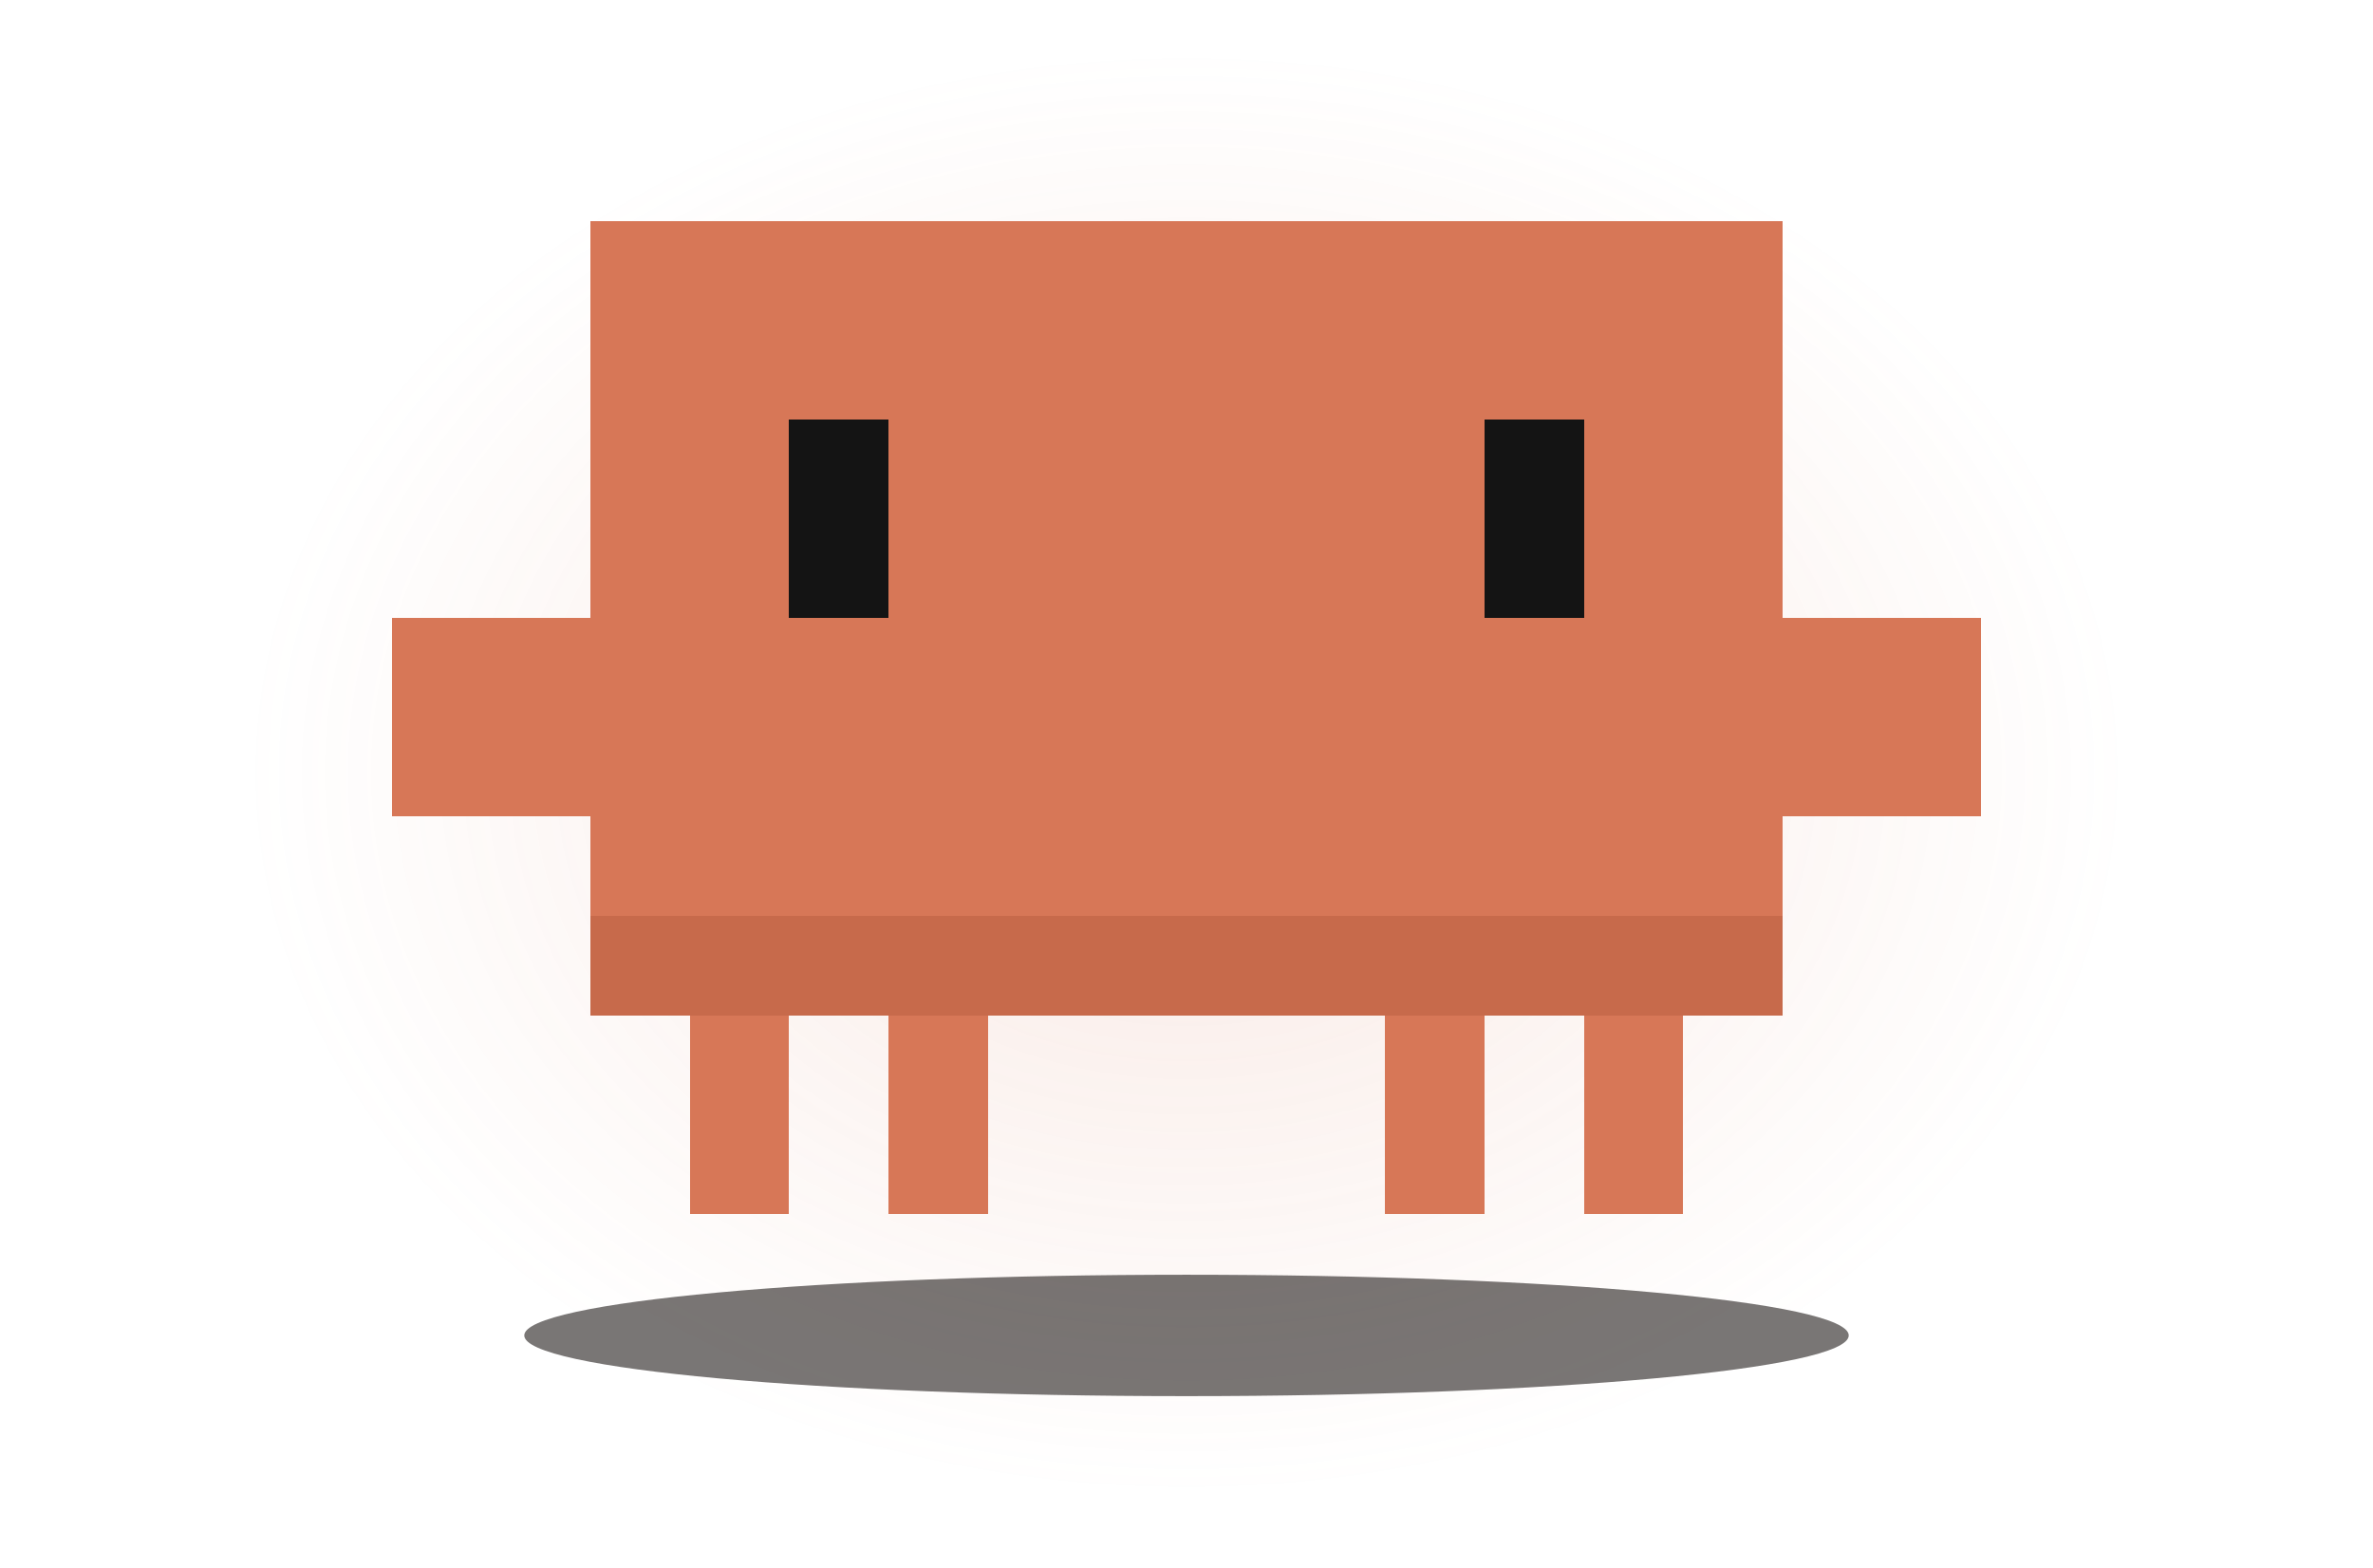
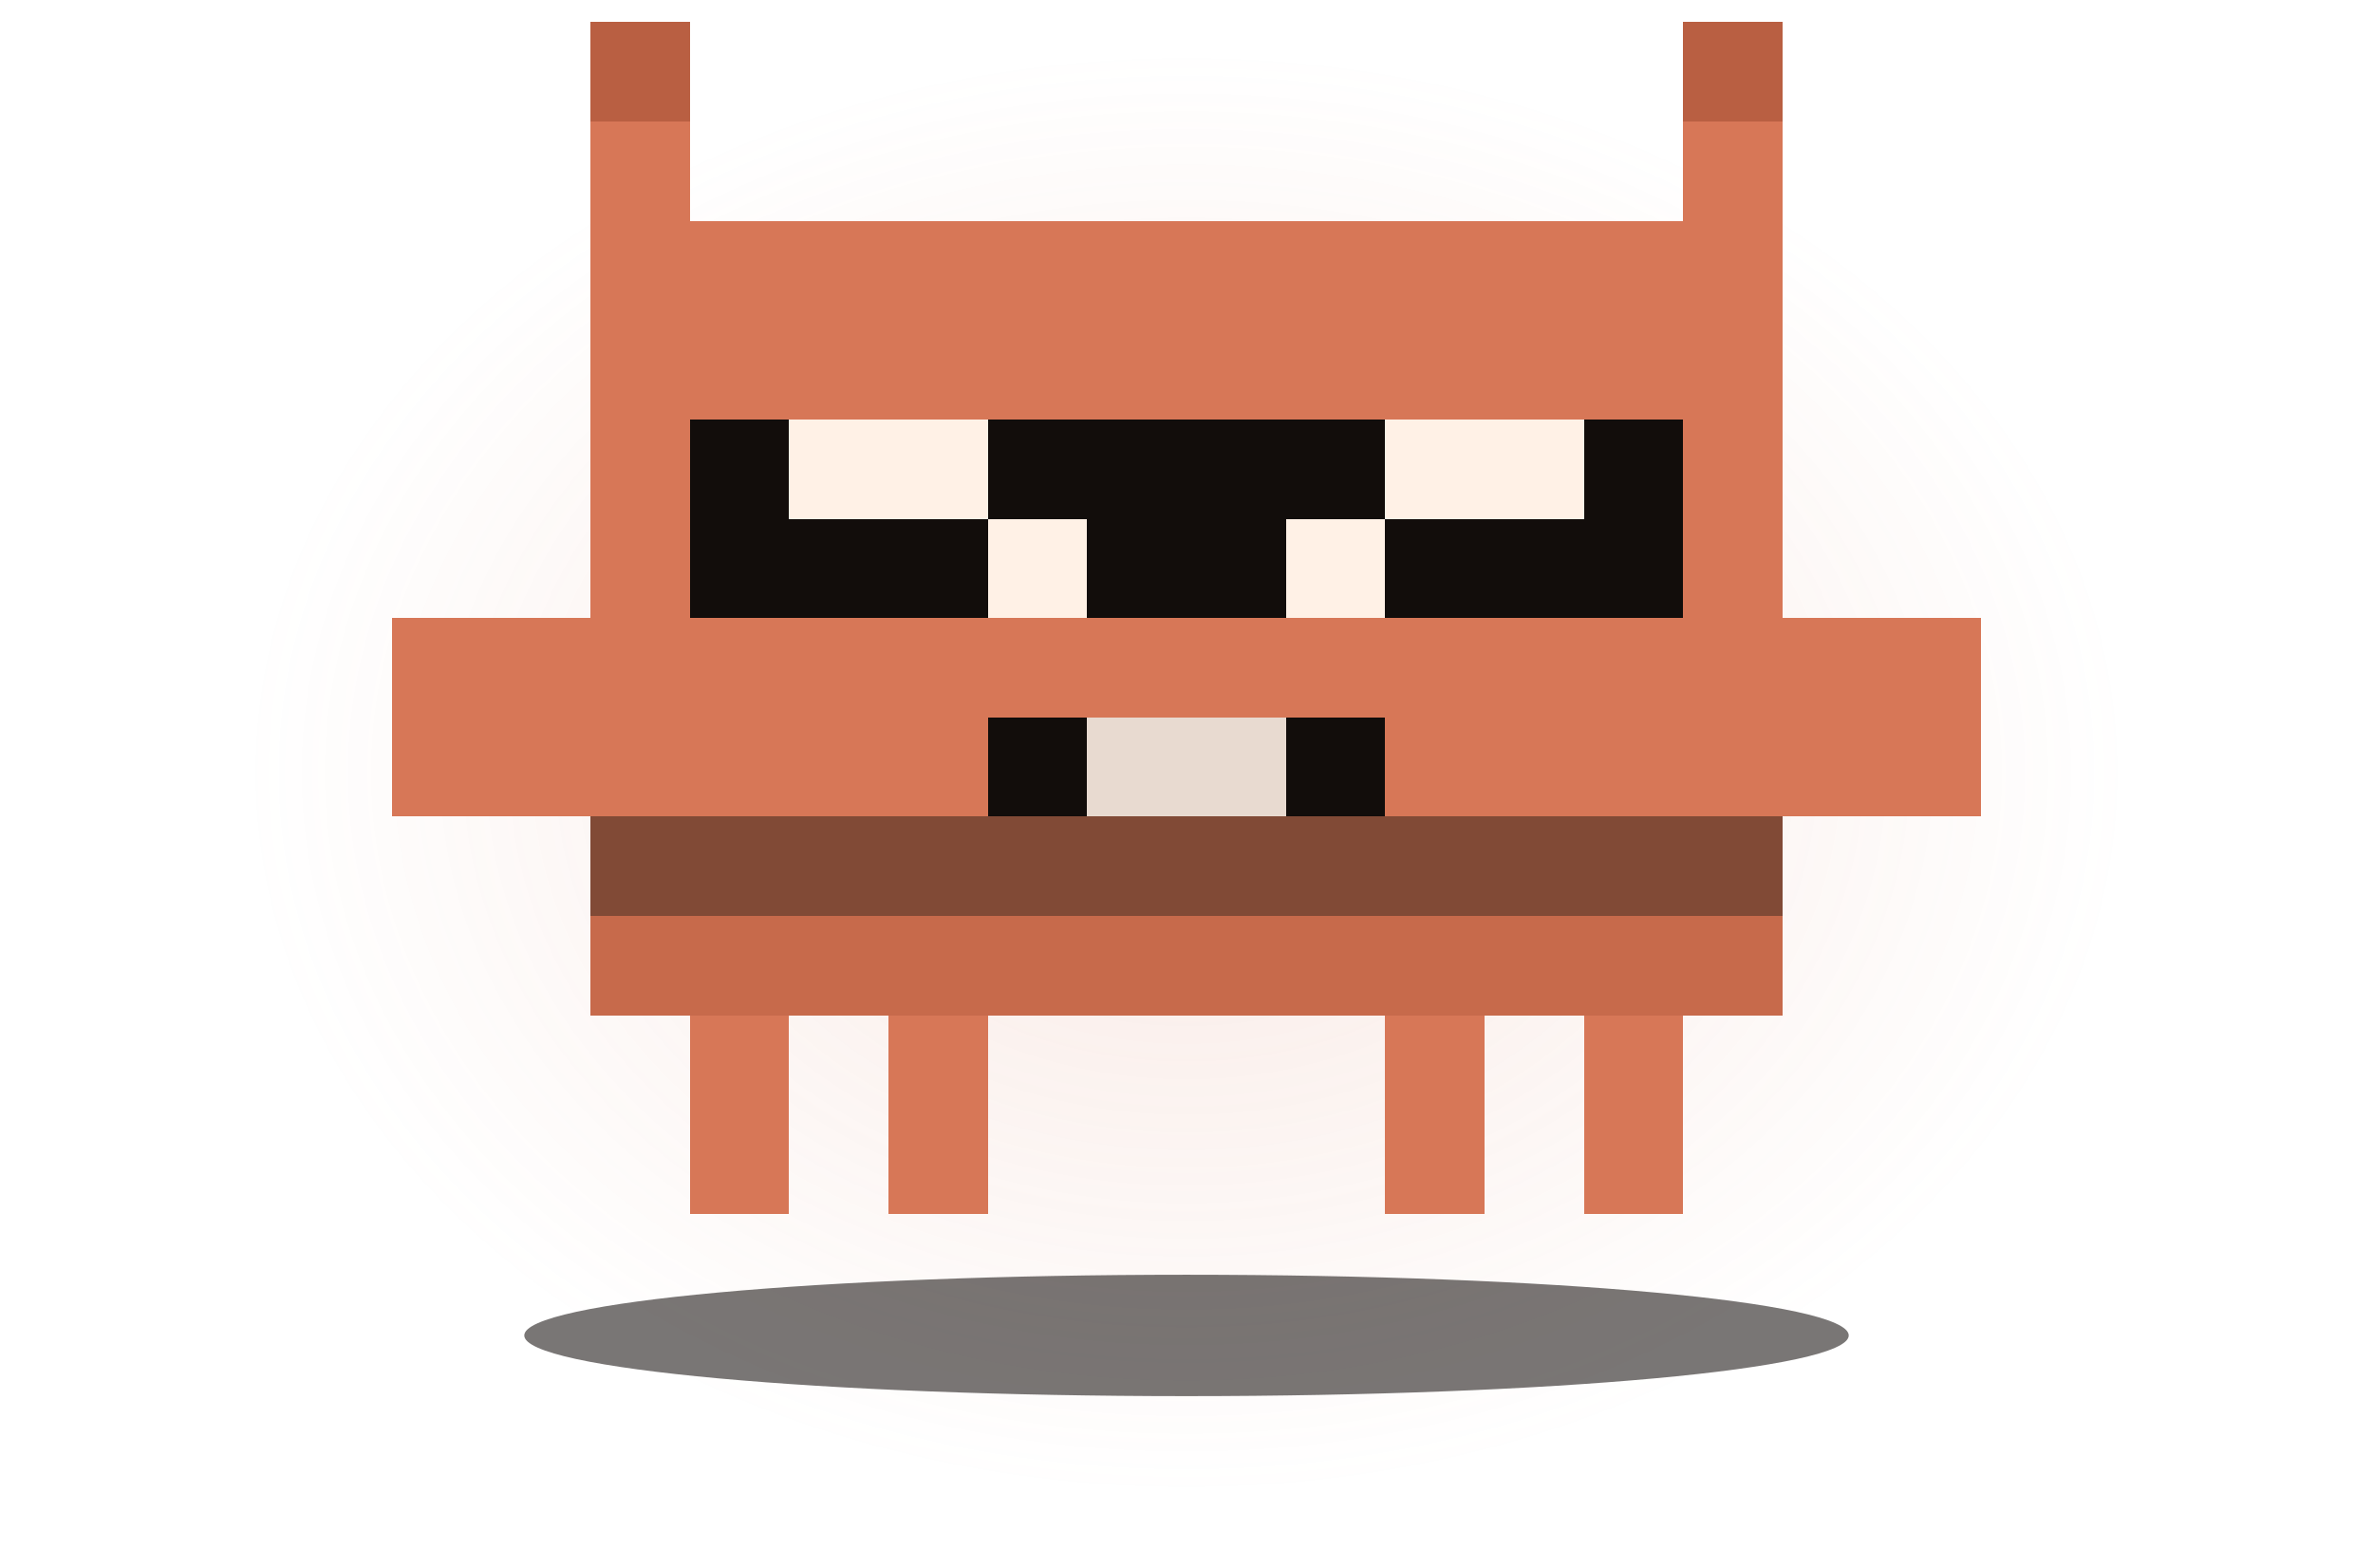
<svg xmlns="http://www.w3.org/2000/svg" width="430" height="284" viewBox="0 0 430 284">
  <defs>
    <radialGradient id="halo">
      <stop stop-color="#D77757" stop-opacity=".16" />
      <stop offset="1" stop-color="#D77757" stop-opacity="0" />
    </radialGradient>
  </defs>
  <ellipse cx="215" cy="140" rx="170" ry="130" fill="url(#halo)" />
  <ellipse cx="215" cy="242" rx="120" ry="11" fill="#0B0705" fill-opacity=".55" />
  <rect x="107" y="40" width="18" height="36" fill="#D77757" shape-rendering="crispEdges" />
  <rect x="125" y="40" width="18" height="36" fill="#D77757" shape-rendering="crispEdges" />
  <rect x="143" y="40" width="18" height="36" fill="#D77757" shape-rendering="crispEdges" />
  <rect x="161" y="40" width="18" height="36" fill="#D77757" shape-rendering="crispEdges" />
  <rect x="179" y="40" width="18" height="36" fill="#D77757" shape-rendering="crispEdges" />
  <rect x="197" y="40" width="18" height="36" fill="#D77757" shape-rendering="crispEdges" />
  <rect x="215" y="40" width="18" height="36" fill="#D77757" shape-rendering="crispEdges" />
  <rect x="233" y="40" width="18" height="36" fill="#D77757" shape-rendering="crispEdges" />
  <rect x="251" y="40" width="18" height="36" fill="#D77757" shape-rendering="crispEdges" />
  <rect x="269" y="40" width="18" height="36" fill="#D77757" shape-rendering="crispEdges" />
  <rect x="287" y="40" width="18" height="36" fill="#D77757" shape-rendering="crispEdges" />
  <rect x="305" y="40" width="18" height="36" fill="#D77757" shape-rendering="crispEdges" />
  <rect x="107" y="76" width="18" height="36" fill="#D77757" shape-rendering="crispEdges" />
  <rect x="125" y="76" width="18" height="36" fill="#D77757" shape-rendering="crispEdges" />
  <rect x="161" y="76" width="18" height="36" fill="#D77757" shape-rendering="crispEdges" />
  <rect x="179" y="76" width="18" height="36" fill="#D77757" shape-rendering="crispEdges" />
  <rect x="197" y="76" width="18" height="36" fill="#D77757" shape-rendering="crispEdges" />
  <rect x="215" y="76" width="18" height="36" fill="#D77757" shape-rendering="crispEdges" />
  <rect x="233" y="76" width="18" height="36" fill="#D77757" shape-rendering="crispEdges" />
  <rect x="251" y="76" width="18" height="36" fill="#D77757" shape-rendering="crispEdges" />
  <rect x="287" y="76" width="18" height="36" fill="#D77757" shape-rendering="crispEdges" />
  <rect x="305" y="76" width="18" height="36" fill="#D77757" shape-rendering="crispEdges" />
  <rect x="143" y="76" width="18" height="36" fill="#D77757" shape-rendering="crispEdges" />
  <rect x="269" y="76" width="18" height="36" fill="#D77757" shape-rendering="crispEdges" />
  <rect x="71" y="112" width="18" height="36" fill="#D77757" shape-rendering="crispEdges" />
  <rect x="89" y="112" width="18" height="36" fill="#D77757" shape-rendering="crispEdges" />
  <rect x="107" y="112" width="18" height="36" fill="#D77757" shape-rendering="crispEdges" />
  <rect x="125" y="112" width="18" height="36" fill="#D77757" shape-rendering="crispEdges" />
  <rect x="143" y="112" width="18" height="36" fill="#D77757" shape-rendering="crispEdges" />
  <rect x="161" y="112" width="18" height="36" fill="#D77757" shape-rendering="crispEdges" />
  <rect x="179" y="112" width="18" height="36" fill="#D77757" shape-rendering="crispEdges" />
  <rect x="197" y="112" width="18" height="36" fill="#D77757" shape-rendering="crispEdges" />
  <rect x="215" y="112" width="18" height="36" fill="#D77757" shape-rendering="crispEdges" />
  <rect x="233" y="112" width="18" height="36" fill="#D77757" shape-rendering="crispEdges" />
  <rect x="251" y="112" width="18" height="36" fill="#D77757" shape-rendering="crispEdges" />
  <rect x="269" y="112" width="18" height="36" fill="#D77757" shape-rendering="crispEdges" />
  <rect x="287" y="112" width="18" height="36" fill="#D77757" shape-rendering="crispEdges" />
  <rect x="305" y="112" width="18" height="36" fill="#D77757" shape-rendering="crispEdges" />
  <rect x="323" y="112" width="18" height="36" fill="#D77757" shape-rendering="crispEdges" />
  <rect x="341" y="112" width="18" height="36" fill="#D77757" shape-rendering="crispEdges" />
  <rect x="107" y="148" width="18" height="36" fill="#D77757" shape-rendering="crispEdges" />
  <rect x="125" y="148" width="18" height="36" fill="#D77757" shape-rendering="crispEdges" />
  <rect x="143" y="148" width="18" height="36" fill="#D77757" shape-rendering="crispEdges" />
  <rect x="161" y="148" width="18" height="36" fill="#D77757" shape-rendering="crispEdges" />
  <rect x="179" y="148" width="18" height="36" fill="#D77757" shape-rendering="crispEdges" />
  <rect x="197" y="148" width="18" height="36" fill="#D77757" shape-rendering="crispEdges" />
  <rect x="215" y="148" width="18" height="36" fill="#D77757" shape-rendering="crispEdges" />
  <rect x="233" y="148" width="18" height="36" fill="#D77757" shape-rendering="crispEdges" />
  <rect x="251" y="148" width="18" height="36" fill="#D77757" shape-rendering="crispEdges" />
  <rect x="269" y="148" width="18" height="36" fill="#D77757" shape-rendering="crispEdges" />
  <rect x="287" y="148" width="18" height="36" fill="#D77757" shape-rendering="crispEdges" />
  <rect x="305" y="148" width="18" height="36" fill="#D77757" shape-rendering="crispEdges" />
  <rect x="125" y="184" width="18" height="36" fill="#D77757" shape-rendering="crispEdges" />
  <rect x="161" y="184" width="18" height="36" fill="#D77757" shape-rendering="crispEdges" />
  <rect x="251" y="184" width="18" height="36" fill="#D77757" shape-rendering="crispEdges" />
  <rect x="287" y="184" width="18" height="36" fill="#D77757" shape-rendering="crispEdges" />
  <rect x="107" y="166" width="216" height="18" fill="#B95F42" opacity=".55" shape-rendering="crispEdges" />
-   <rect x="143" y="76" width="18" height="36" fill="#141414" shape-rendering="crispEdges" />
-   <rect x="269" y="76" width="18" height="36" fill="#141414" shape-rendering="crispEdges" />
+   <rect x="107" y="148" width="216" height="18" fill="#3A241C" opacity=".55" shape-rendering="crispEdges" />
+   <rect x="107" y="22" width="18" height="18" fill="#D77757" shape-rendering="crispEdges" />
+   <rect x="305" y="22" width="18" height="18" fill="#D77757" shape-rendering="crispEdges" />
+   <rect x="107" y="4" width="18" height="18" fill="#B95F42" shape-rendering="crispEdges" />
+   <rect x="305" y="4" width="18" height="18" fill="#B95F42" shape-rendering="crispEdges" />
+   <rect x="125" y="76" width="180" height="36" fill="#120D0B" shape-rendering="crispEdges" />
+   <rect x="143" y="76" width="18" height="18" fill="#FFF1E6" shape-rendering="crispEdges" />
+   <rect x="269" y="76" width="18" height="18" fill="#FFF1E6" shape-rendering="crispEdges" />
+   <rect x="161" y="76" width="18" height="18" fill="#FFF1E6" shape-rendering="crispEdges" />
+   <rect x="251" y="76" width="18" height="18" fill="#FFF1E6" shape-rendering="crispEdges" />
+   <rect x="179" y="94" width="18" height="18" fill="#FFF1E6" shape-rendering="crispEdges" />
+   <rect x="233" y="94" width="18" height="18" fill="#FFF1E6" shape-rendering="crispEdges" />
+   <rect x="179" y="130" width="72" height="18" fill="#120D0B" shape-rendering="crispEdges" />
+   <rect x="197" y="130" width="18" height="18" fill="#FFF1E6" opacity=".9" shape-rendering="crispEdges" />
+   <rect x="215" y="130" width="18" height="18" fill="#FFF1E6" opacity=".9" shape-rendering="crispEdges" />
</svg>
